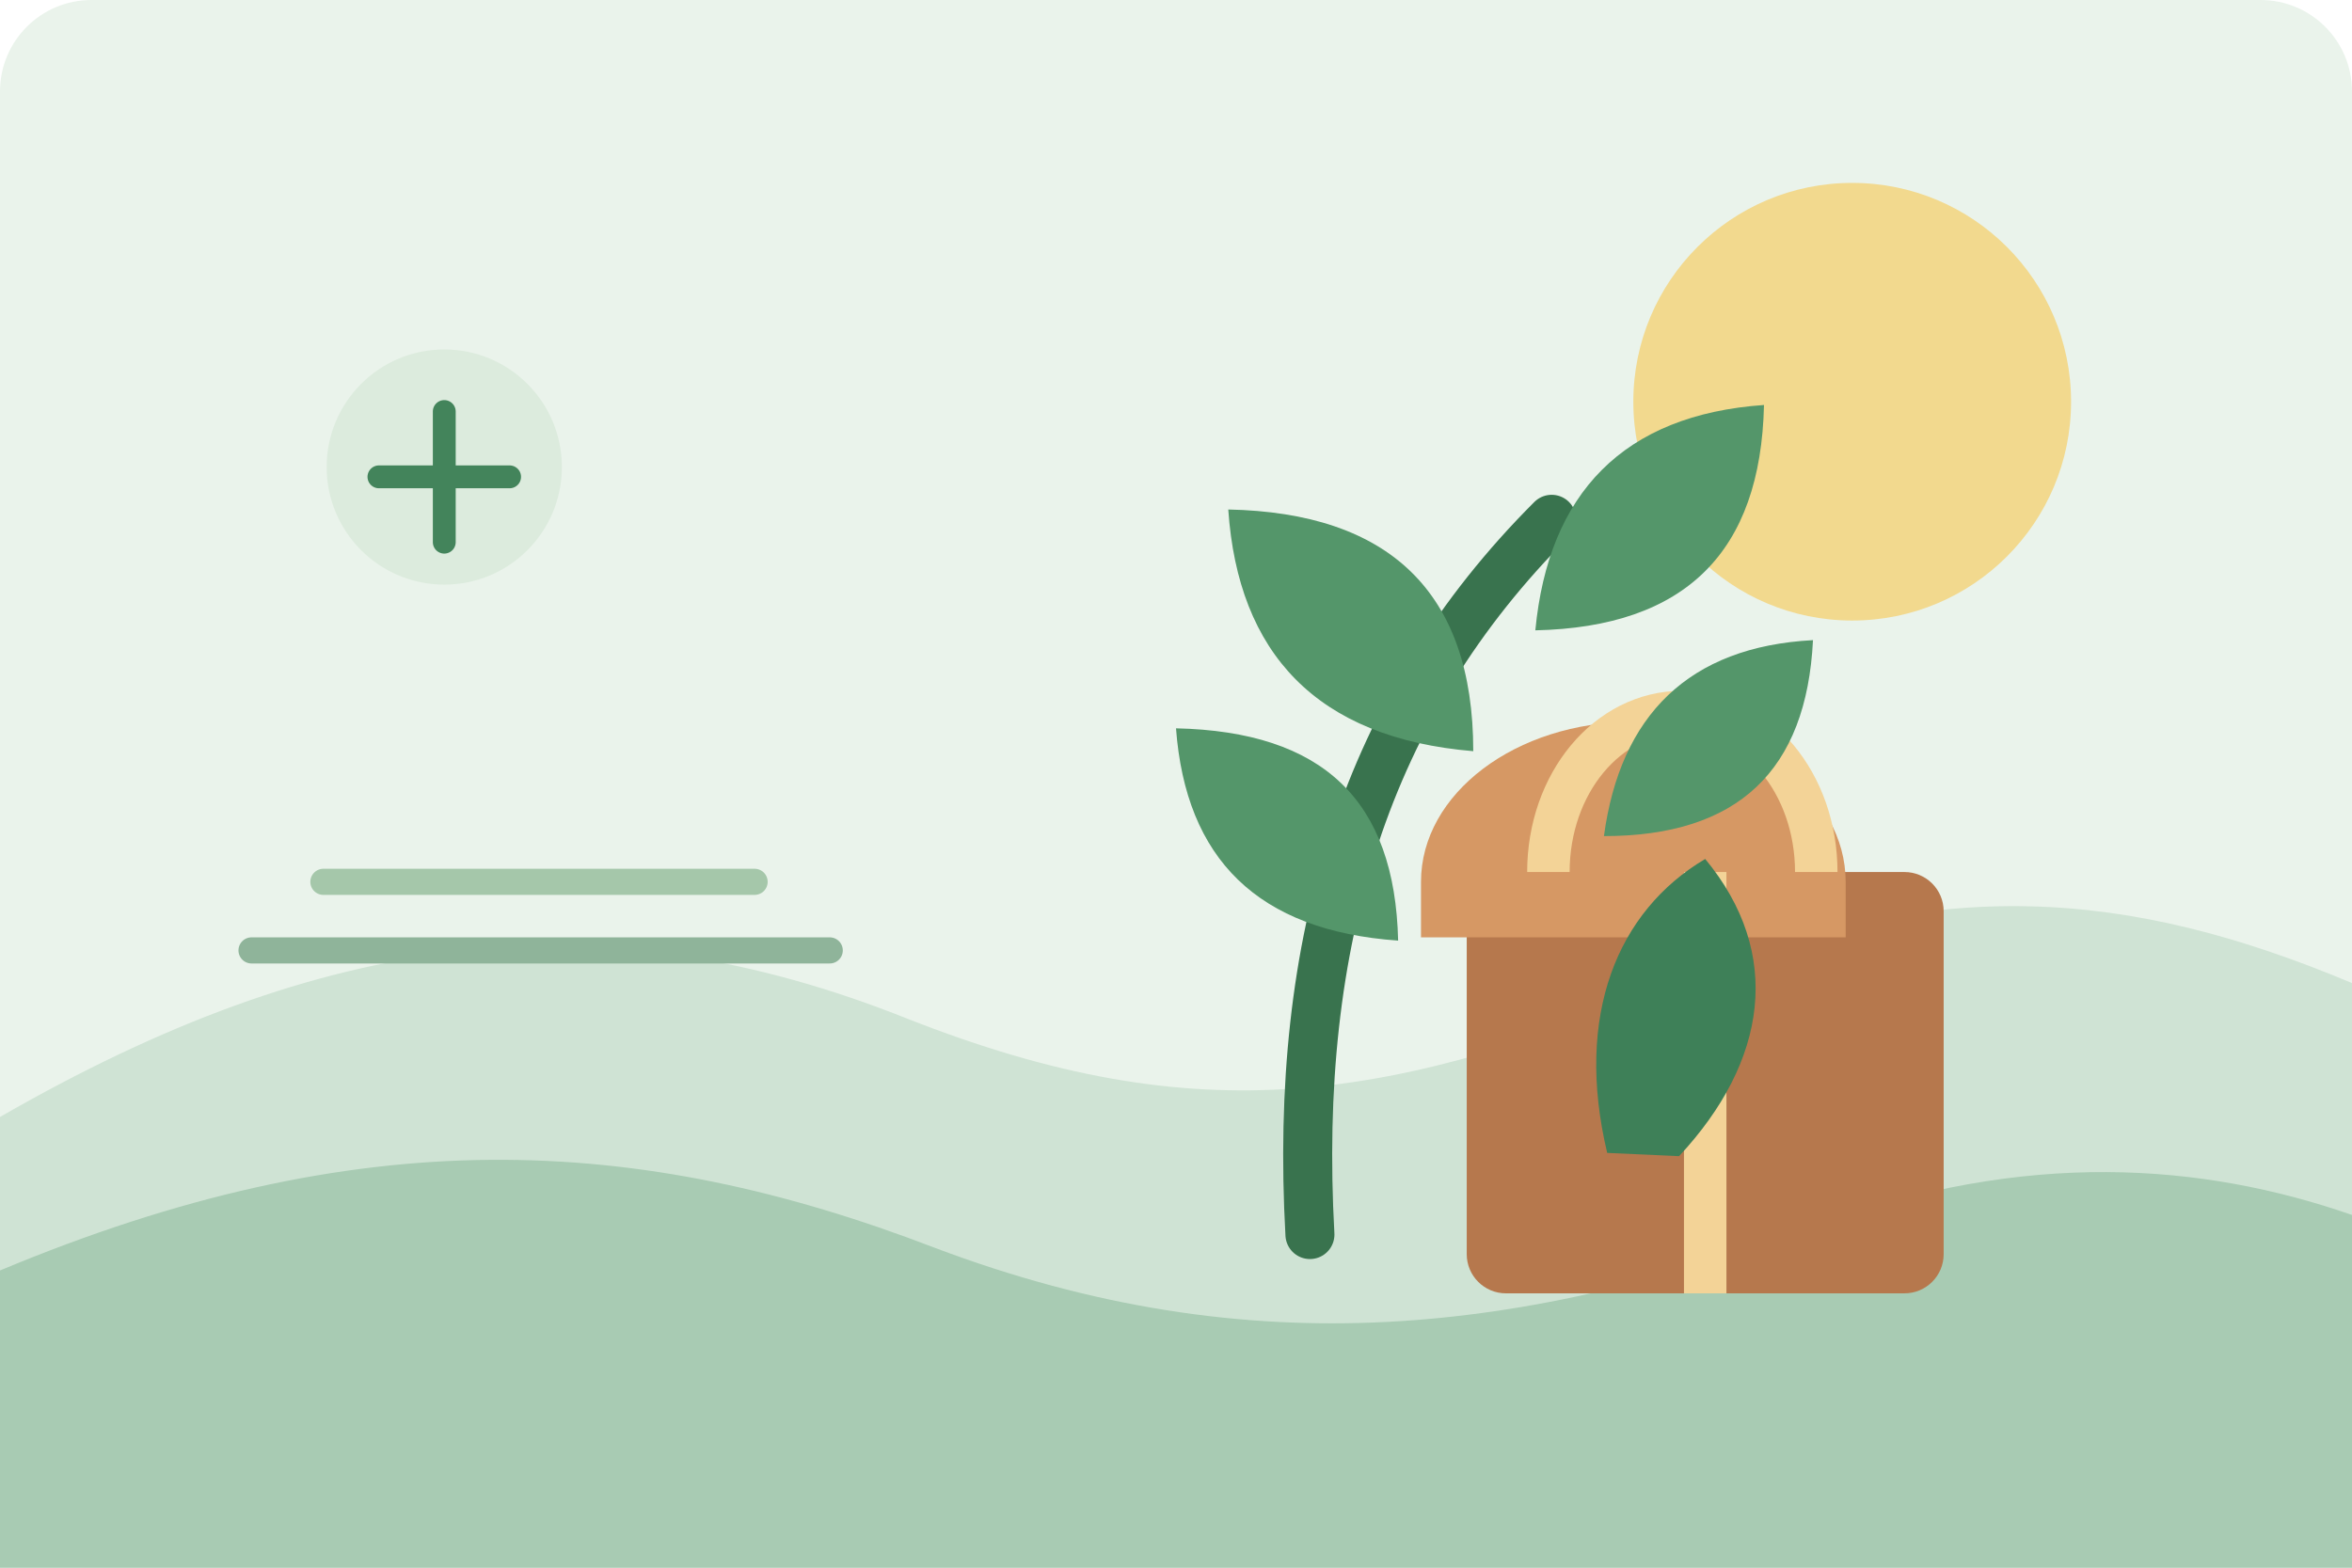
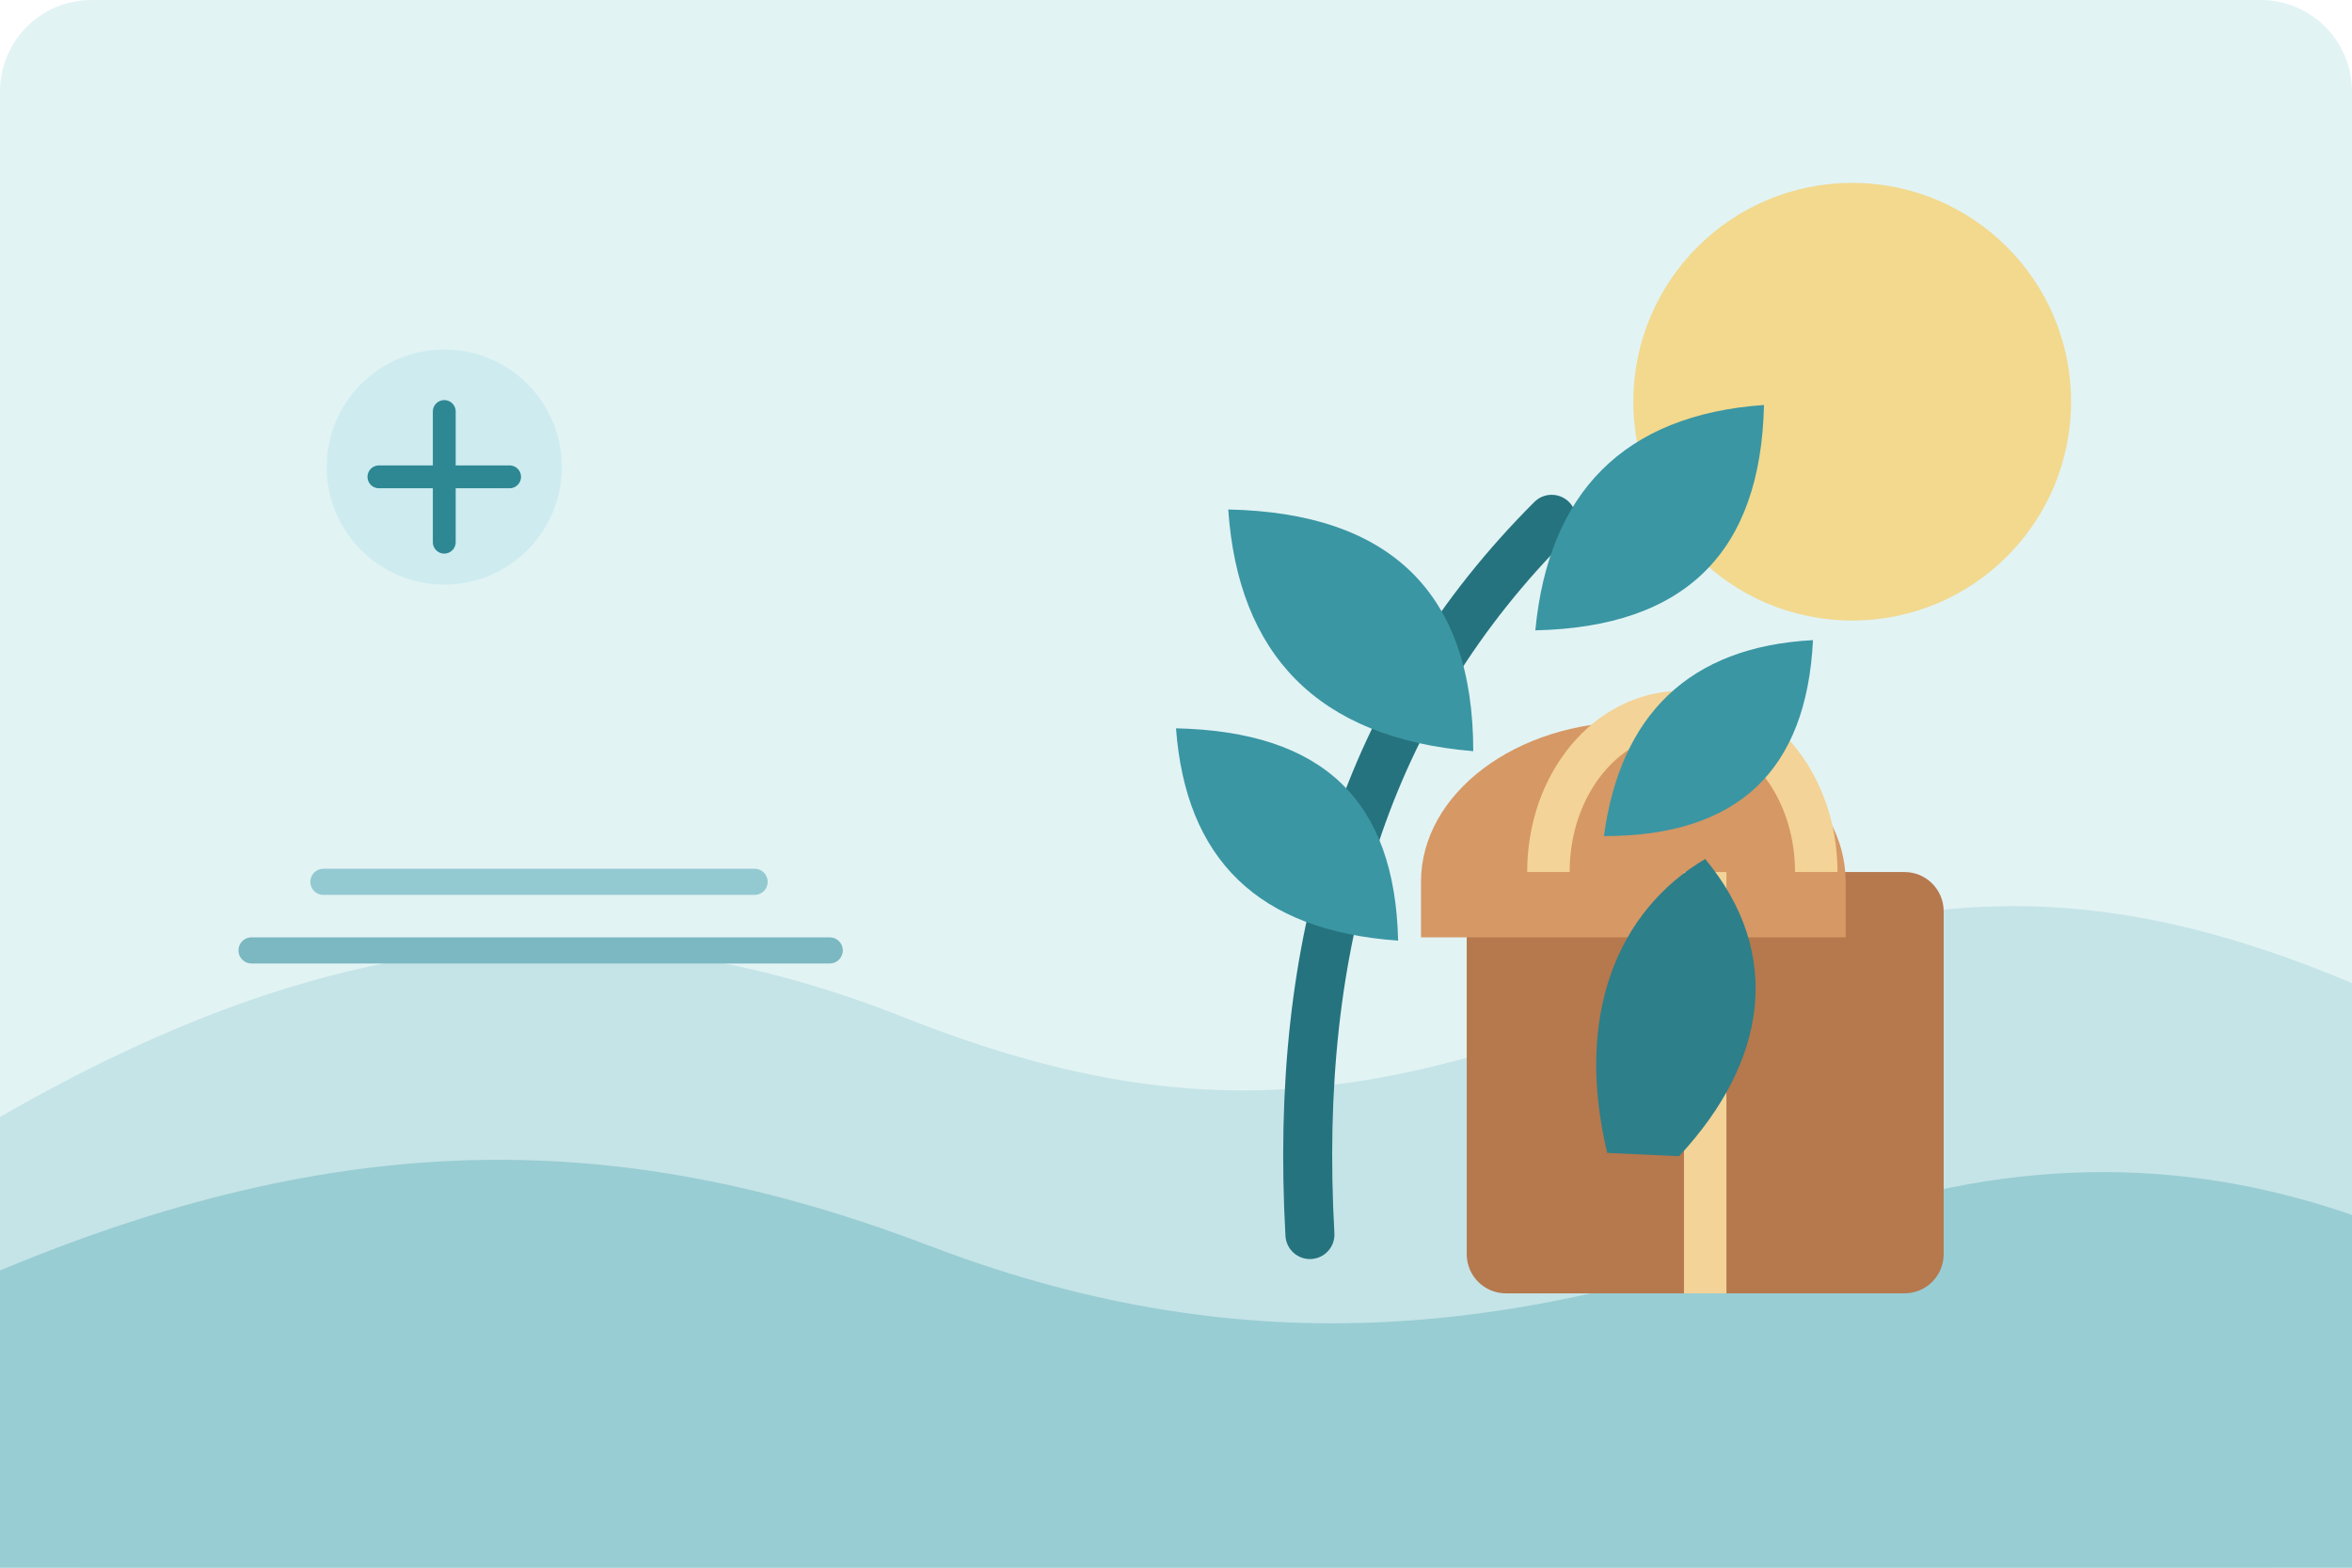
<svg xmlns="http://www.w3.org/2000/svg" viewBox="0 0 720 480" fill="none">
-   <rect width="720" height="480" rx="28" fill="#EAF3EB" />
+   <rect width="720" height="480" rx="28" fill="#E2F3F4" />
  <circle cx="567" cy="123" r="67" fill="#F2D98E" />
-   <path d="M0 342c99-57 183-68 278-30 89 35 148 26 240-13 75-31 133-27 202 2v179H0V342Z" fill="#CFE3D4" />
-   <path d="M0 389c110-46 195-42 286-7 98 37 181 26 271-7 63-23 117-19 163-3v108H0V389Z" fill="#A8CBB3" />
+   <path d="M0 342c99-57 183-68 278-30 89 35 148 26 240-13 75-31 133-27 202 2v179H0V342Z" fill="#C5E4E7" />
+   <path d="M0 389c110-46 195-42 286-7 98 37 181 26 271-7 63-23 117-19 163-3v108H0V389Z" fill="#98CDD3" />
  <rect x="449" y="267" width="146" height="129" rx="12" fill="#B6784D" />
  <path d="M435 270c0-27 29-49 65-49s65 22 65 49v17H435v-17Z" fill="#D69864" />
  <path d="M474 267c0-27 18-49 41-49s41 22 41 49" stroke="#F3D397" stroke-width="13" />
  <path d="M522 267v129" stroke="#F3D397" stroke-width="13" />
-   <path d="M492 353c-10-42 3-74 30-90 24 29 19 62-8 91" fill="#3E8058" />
-   <path d="M401 378c-5-90 17-162 74-219" stroke="#39734E" stroke-linecap="round" stroke-width="15" />
-   <path d="M451 230c-48-4-72-30-75-74 49 1 75 25 75 74ZM470 193c4-42 27-66 70-69-1 45-24 68-70 69ZM428 288c-43-3-65-25-68-65 45 1 67 22 68 65ZM491 256c5-37 26-58 64-60-2 40-23 60-64 60Z" fill="#54966A" />
-   <circle cx="136" cy="143" r="36" fill="#DCEBDD" />
-   <path d="M116 146h40M136 126v40" stroke="#43845B" stroke-linecap="round" stroke-width="7" />
-   <path d="M77 291h177" stroke="#8FB49A" stroke-linecap="round" stroke-width="8" />
-   <path d="M99 270h132" stroke="#A5C7AA" stroke-linecap="round" stroke-width="8" />
+   <path d="M492 353c-10-42 3-74 30-90 24 29 19 62-8 91" fill="#2D7F8A" />
+   <path d="M401 378c-5-90 17-162 74-219" stroke="#25737E" stroke-linecap="round" stroke-width="15" />
+   <path d="M451 230c-48-4-72-30-75-74 49 1 75 25 75 74ZM470 193c4-42 27-66 70-69-1 45-24 68-70 69ZM428 288c-43-3-65-25-68-65 45 1 67 22 68 65ZM491 256c5-37 26-58 64-60-2 40-23 60-64 60Z" fill="#3A96A3" />
+   <circle cx="136" cy="143" r="36" fill="#CEECF0" />
+   <path d="M116 146h40M136 126v40" stroke="#2E8894" stroke-linecap="round" stroke-width="7" />
+   <path d="M77 291h177" stroke="#7BB8C1" stroke-linecap="round" stroke-width="8" />
+   <path d="M99 270h132" stroke="#93C9D1" stroke-linecap="round" stroke-width="8" />
</svg>
